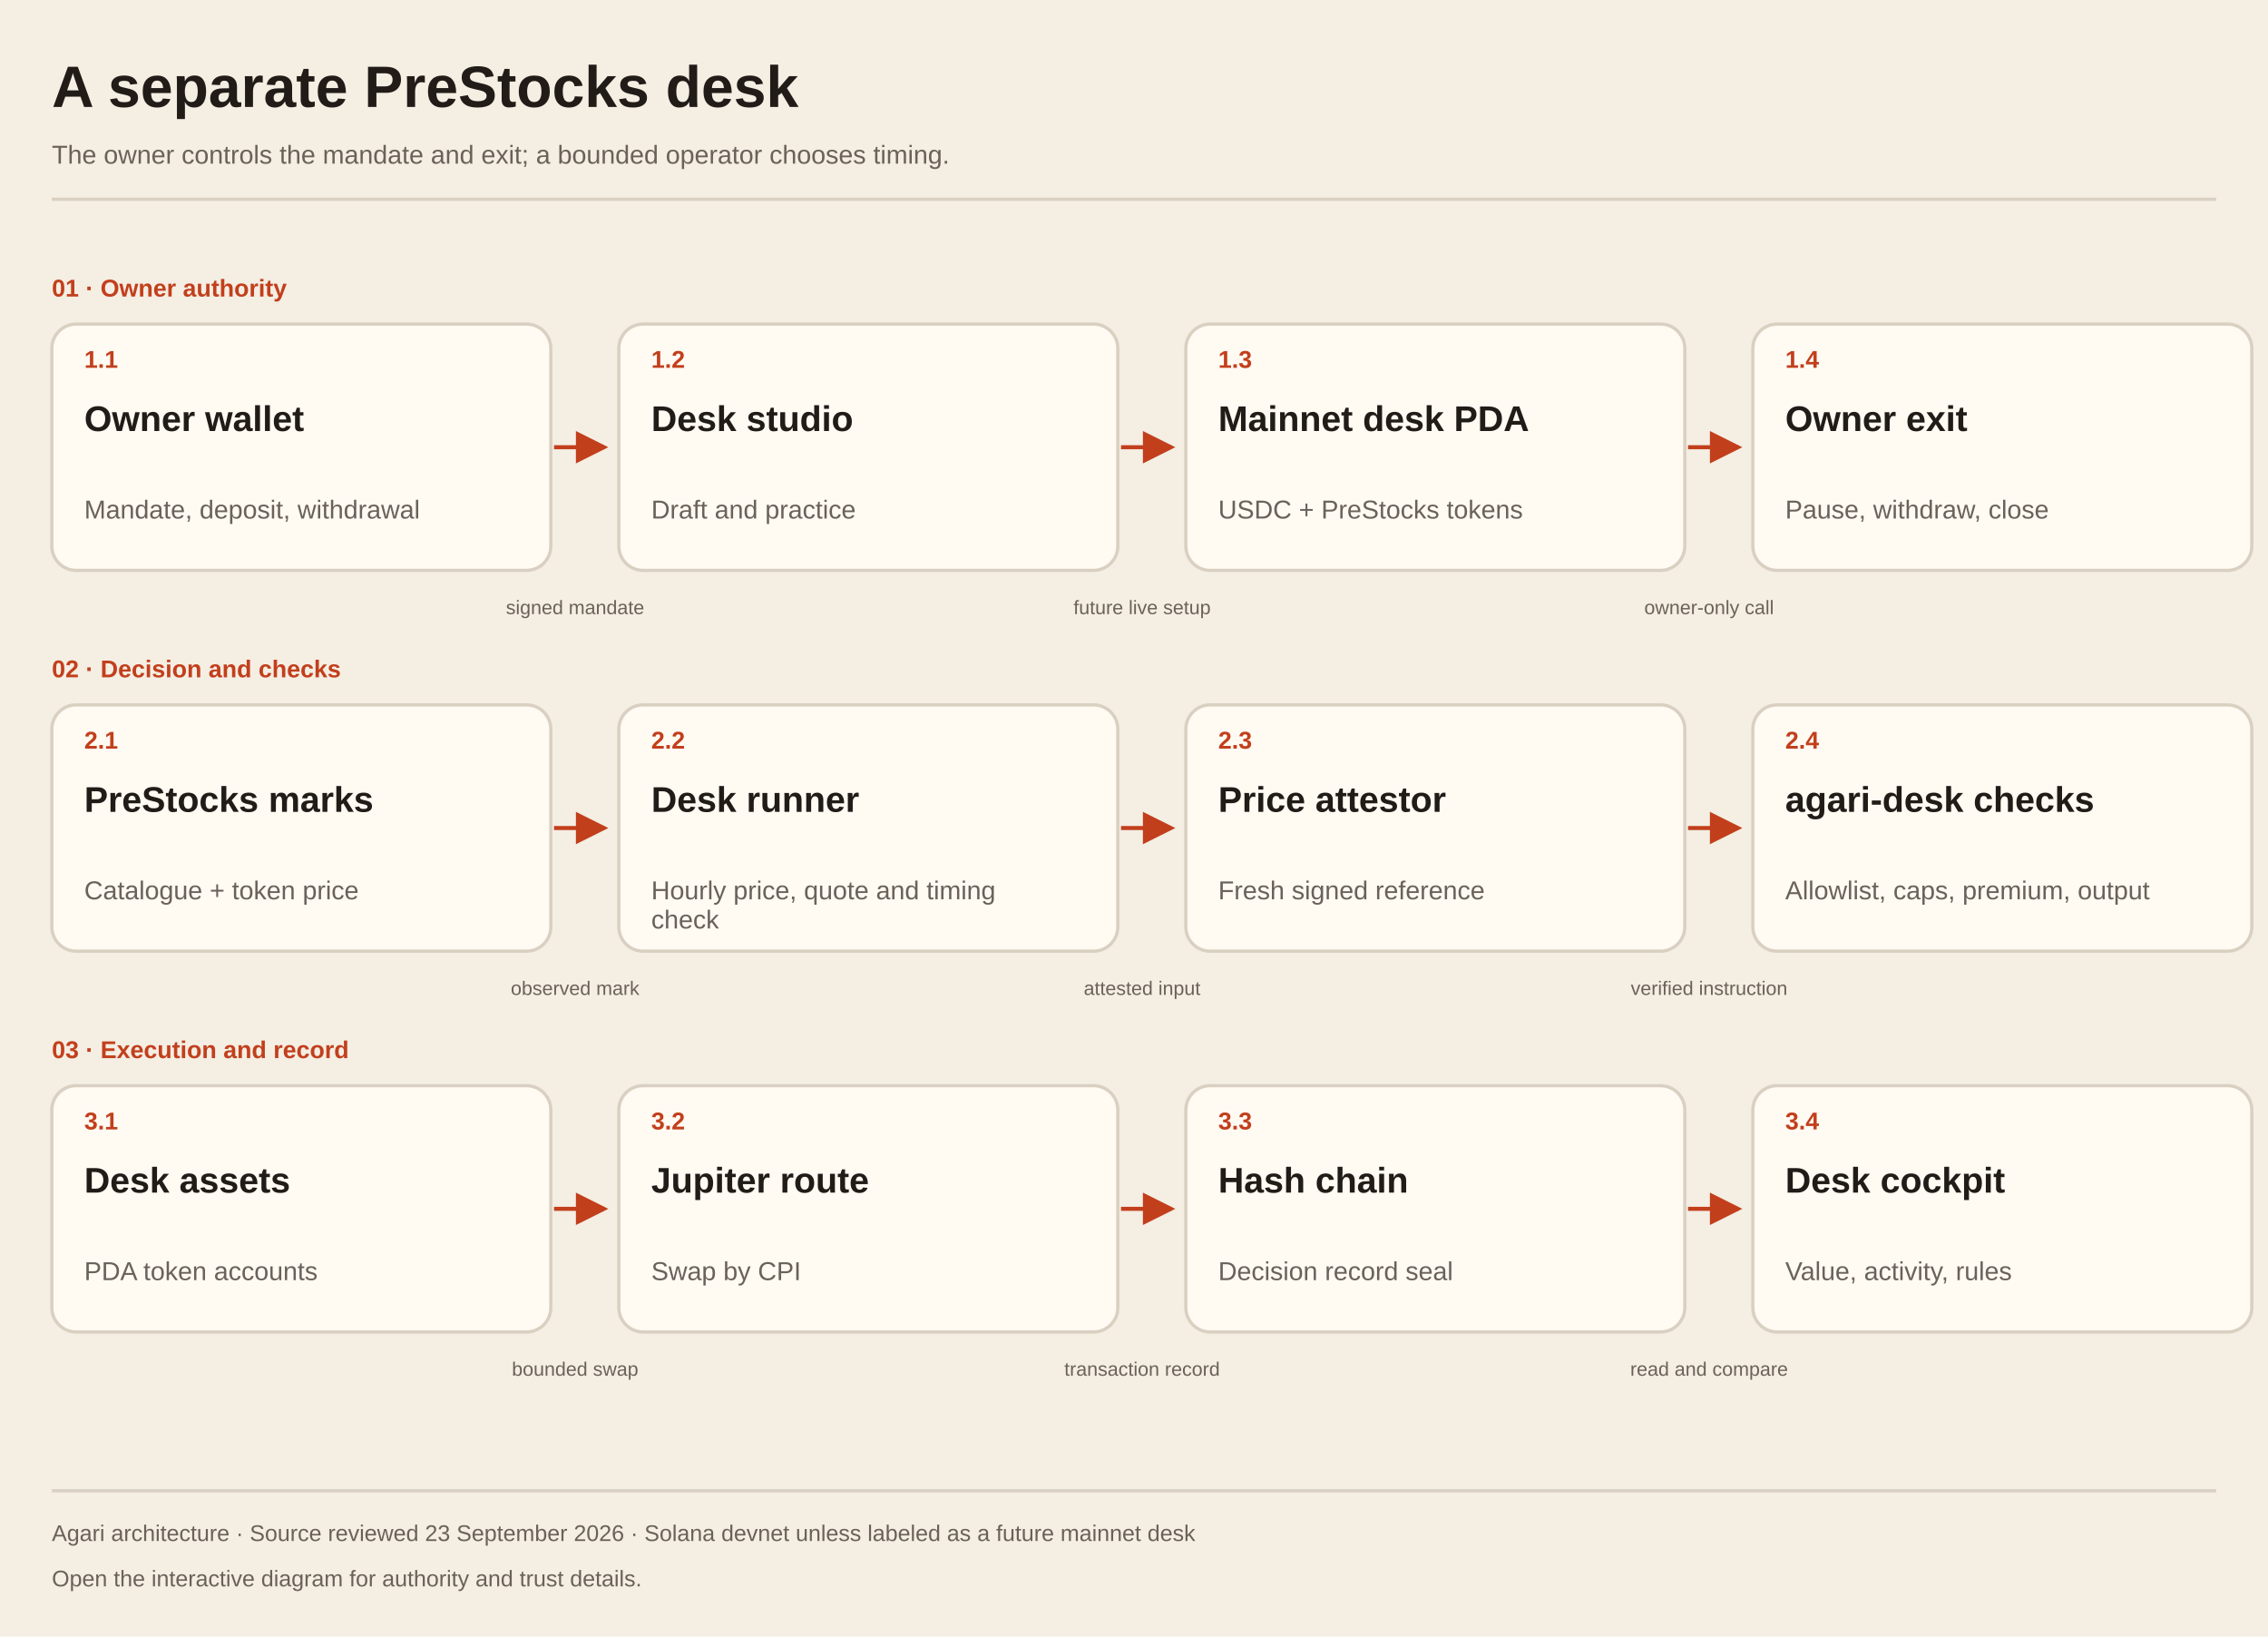
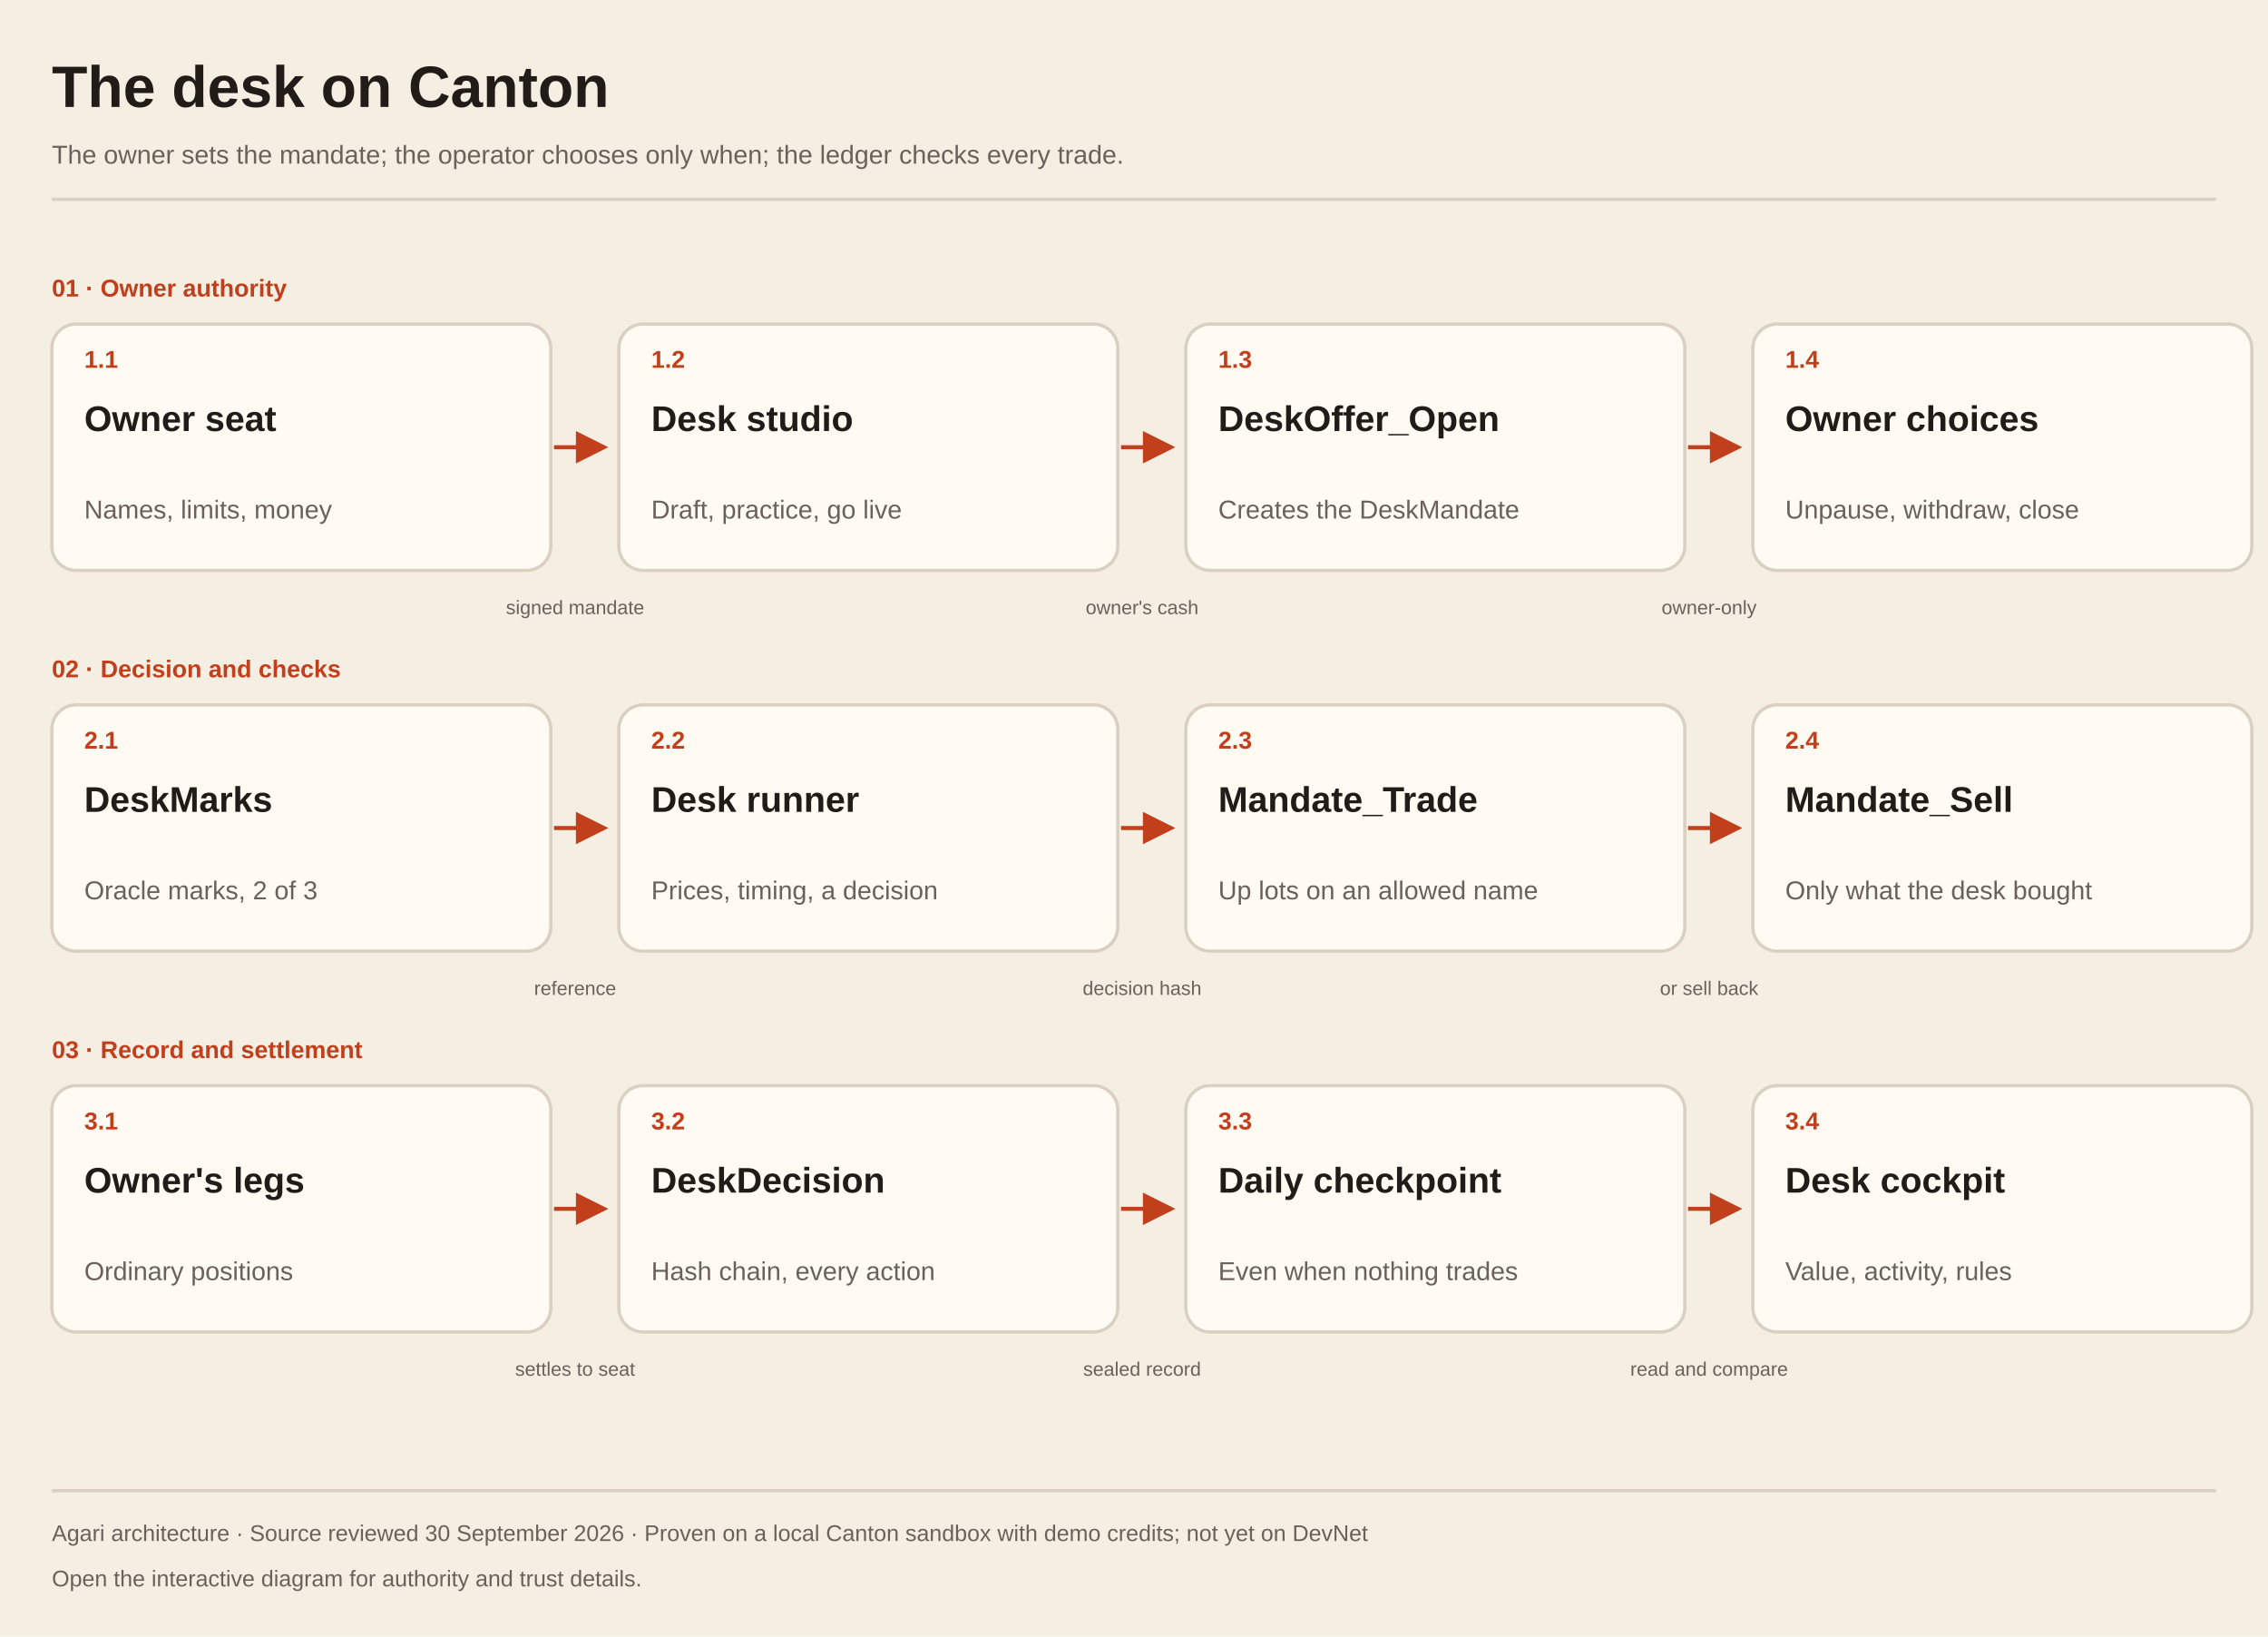
<svg xmlns="http://www.w3.org/2000/svg" role="img" aria-labelledby="heading description" viewBox="0 0 1400 1010">
  <defs>
    <marker id="tip" markerWidth="8" markerHeight="8" refX="7" refY="4" orient="auto">
      <path d="M0 0 8 4 0 8Z" fill="#C23F1C" />
    </marker>
  </defs>
  <style>.background{fill:#F4EEE3}.node{fill:#FFFAF2;stroke:#D9D0C2;stroke-width:2}.heading,.title{font-family:Arial,sans-serif;fill:#211C18;font-weight:700}.heading{font-size:36px}.title{font-size:22px}.sub{font:16px Arial,sans-serif;fill:#6A625A}.num,.row{font:700 15px Arial,sans-serif;fill:#C23F1C}.arrow{stroke:#C23F1C;stroke-width:2.5}.arrow-label{font:12px Arial,sans-serif;fill:#6A625A}.footer{font:14px Arial,sans-serif;fill:#6A625A}</style>
  <rect width="1400" height="1010" class="background" />
-   <text x="32" y="66" class="heading">A separate PreStocks desk</text>
-   <text x="32" y="101" class="sub">The owner controls the mandate and exit; a bounded operator chooses timing.</text>
+   <text x="32" y="66" class="heading">The desk on Canton</text>
+   <text x="32" y="101" class="sub">The owner sets the mandate; the operator chooses only when; the ledger checks every trade.</text>
  <path d="M32 123H1368" stroke="#D9D0C2" stroke-width="2" />
  <text x="32" y="183" class="row">01 · Owner authority</text>
  <g>
    <rect x="32" y="200" width="308" height="152" rx="15" class="node" />
    <text x="52" y="227" class="num">1.1</text>
-     <text class="title" x="52" y="266">Owner wallet</text>
-     <text class="sub" x="52" y="320">Mandate, deposit, withdrawal</text>
+     <text class="title" x="52" y="266">Owner seat</text>
+     <text class="sub" x="52" y="320">Names, limits, money</text>
  </g>
  <g>
    <rect x="382" y="200" width="308" height="152" rx="15" class="node" />
    <text x="402" y="227" class="num">1.2</text>
    <text class="title" x="402" y="266">Desk studio</text>
-     <text class="sub" x="402" y="320">Draft and practice</text>
+     <text class="sub" x="402" y="320">Draft, practice, go live</text>
  </g>
  <g>
    <rect x="732" y="200" width="308" height="152" rx="15" class="node" />
    <text x="752" y="227" class="num">1.3</text>
-     <text class="title" x="752" y="266">Mainnet desk PDA</text>
-     <text class="sub" x="752" y="320">USDC + PreStocks tokens</text>
+     <text class="title" x="752" y="266">DeskOffer_Open</text>
+     <text class="sub" x="752" y="320">Creates the DeskMandate</text>
  </g>
  <g>
    <rect x="1082" y="200" width="308" height="152" rx="15" class="node" />
    <text x="1102" y="227" class="num">1.4</text>
-     <text class="title" x="1102" y="266">Owner exit</text>
-     <text class="sub" x="1102" y="320">Pause, withdraw, close</text>
+     <text class="title" x="1102" y="266">Owner choices</text>
+     <text class="sub" x="1102" y="320">Unpause, withdraw, close</text>
  </g>
  <path d="M342 276h31" class="arrow" marker-end="url(#tip)" />
  <text x="355" y="379" class="arrow-label" text-anchor="middle">signed mandate</text>
  <path d="M692 276h31" class="arrow" marker-end="url(#tip)" />
-   <text x="705" y="379" class="arrow-label" text-anchor="middle">future live setup</text>
+   <text x="705" y="379" class="arrow-label" text-anchor="middle">owner's cash</text>
  <path d="M1042 276h31" class="arrow" marker-end="url(#tip)" />
-   <text x="1055" y="379" class="arrow-label" text-anchor="middle">owner-only call</text>
+   <text x="1055" y="379" class="arrow-label" text-anchor="middle">owner-only</text>
  <text x="32" y="418" class="row">02 · Decision and checks</text>
  <g>
    <rect x="32" y="435" width="308" height="152" rx="15" class="node" />
    <text x="52" y="462" class="num">2.1</text>
-     <text class="title" x="52" y="501">PreStocks marks</text>
-     <text class="sub" x="52" y="555">Catalogue + token price</text>
+     <text class="title" x="52" y="501">DeskMarks</text>
+     <text class="sub" x="52" y="555">Oracle marks, 2 of 3</text>
  </g>
  <g>
    <rect x="382" y="435" width="308" height="152" rx="15" class="node" />
    <text x="402" y="462" class="num">2.2</text>
    <text class="title" x="402" y="501">Desk runner</text>
-     <text class="sub" x="402" y="555">Hourly price, quote and timing</text>
-     <text class="sub" x="402" y="573">check</text>
+     <text class="sub" x="402" y="555">Prices, timing, a decision</text>
  </g>
  <g>
    <rect x="732" y="435" width="308" height="152" rx="15" class="node" />
    <text x="752" y="462" class="num">2.3</text>
-     <text class="title" x="752" y="501">Price attestor</text>
-     <text class="sub" x="752" y="555">Fresh signed reference</text>
+     <text class="title" x="752" y="501">Mandate_Trade</text>
+     <text class="sub" x="752" y="555">Up lots on an allowed name</text>
  </g>
  <g>
    <rect x="1082" y="435" width="308" height="152" rx="15" class="node" />
    <text x="1102" y="462" class="num">2.4</text>
-     <text class="title" x="1102" y="501">agari-desk checks</text>
-     <text class="sub" x="1102" y="555">Allowlist, caps, premium, output</text>
+     <text class="title" x="1102" y="501">Mandate_Sell</text>
+     <text class="sub" x="1102" y="555">Only what the desk bought</text>
  </g>
  <path d="M342 511h31" class="arrow" marker-end="url(#tip)" />
-   <text x="355" y="614" class="arrow-label" text-anchor="middle">observed mark</text>
+   <text x="355" y="614" class="arrow-label" text-anchor="middle">reference</text>
  <path d="M692 511h31" class="arrow" marker-end="url(#tip)" />
-   <text x="705" y="614" class="arrow-label" text-anchor="middle">attested input</text>
+   <text x="705" y="614" class="arrow-label" text-anchor="middle">decision hash</text>
  <path d="M1042 511h31" class="arrow" marker-end="url(#tip)" />
-   <text x="1055" y="614" class="arrow-label" text-anchor="middle">verified instruction</text>
-   <text x="32" y="653" class="row">03 · Execution and record</text>
+   <text x="1055" y="614" class="arrow-label" text-anchor="middle">or sell back</text>
+   <text x="32" y="653" class="row">03 · Record and settlement</text>
  <g>
    <rect x="32" y="670" width="308" height="152" rx="15" class="node" />
    <text x="52" y="697" class="num">3.1</text>
-     <text class="title" x="52" y="736">Desk assets</text>
-     <text class="sub" x="52" y="790">PDA token accounts</text>
+     <text class="title" x="52" y="736">Owner's legs</text>
+     <text class="sub" x="52" y="790">Ordinary positions</text>
  </g>
  <g>
    <rect x="382" y="670" width="308" height="152" rx="15" class="node" />
    <text x="402" y="697" class="num">3.2</text>
-     <text class="title" x="402" y="736">Jupiter route</text>
-     <text class="sub" x="402" y="790">Swap by CPI</text>
+     <text class="title" x="402" y="736">DeskDecision</text>
+     <text class="sub" x="402" y="790">Hash chain, every action</text>
  </g>
  <g>
    <rect x="732" y="670" width="308" height="152" rx="15" class="node" />
    <text x="752" y="697" class="num">3.3</text>
-     <text class="title" x="752" y="736">Hash chain</text>
-     <text class="sub" x="752" y="790">Decision record seal</text>
+     <text class="title" x="752" y="736">Daily checkpoint</text>
+     <text class="sub" x="752" y="790">Even when nothing trades</text>
  </g>
  <g>
    <rect x="1082" y="670" width="308" height="152" rx="15" class="node" />
    <text x="1102" y="697" class="num">3.4</text>
    <text class="title" x="1102" y="736">Desk cockpit</text>
    <text class="sub" x="1102" y="790">Value, activity, rules</text>
  </g>
  <path d="M342 746h31" class="arrow" marker-end="url(#tip)" />
-   <text x="355" y="849" class="arrow-label" text-anchor="middle">bounded swap</text>
+   <text x="355" y="849" class="arrow-label" text-anchor="middle">settles to seat</text>
  <path d="M692 746h31" class="arrow" marker-end="url(#tip)" />
-   <text x="705" y="849" class="arrow-label" text-anchor="middle">transaction record</text>
+   <text x="705" y="849" class="arrow-label" text-anchor="middle">sealed record</text>
  <path d="M1042 746h31" class="arrow" marker-end="url(#tip)" />
  <text x="1055" y="849" class="arrow-label" text-anchor="middle">read and compare</text>
  <path d="M32 920H1368" stroke="#D9D0C2" stroke-width="2" />
-   <text x="32" y="951" class="footer">Agari architecture · Source reviewed 23 September 2026 · Solana devnet unless labeled as a future mainnet desk</text>
+   <text x="32" y="951" class="footer">Agari architecture · Source reviewed 30 September 2026 · Proven on a local Canton sandbox with demo credits; not yet on DevNet</text>
  <text x="32" y="979" class="footer">Open the interactive diagram for authority and trust details.</text>
</svg>
